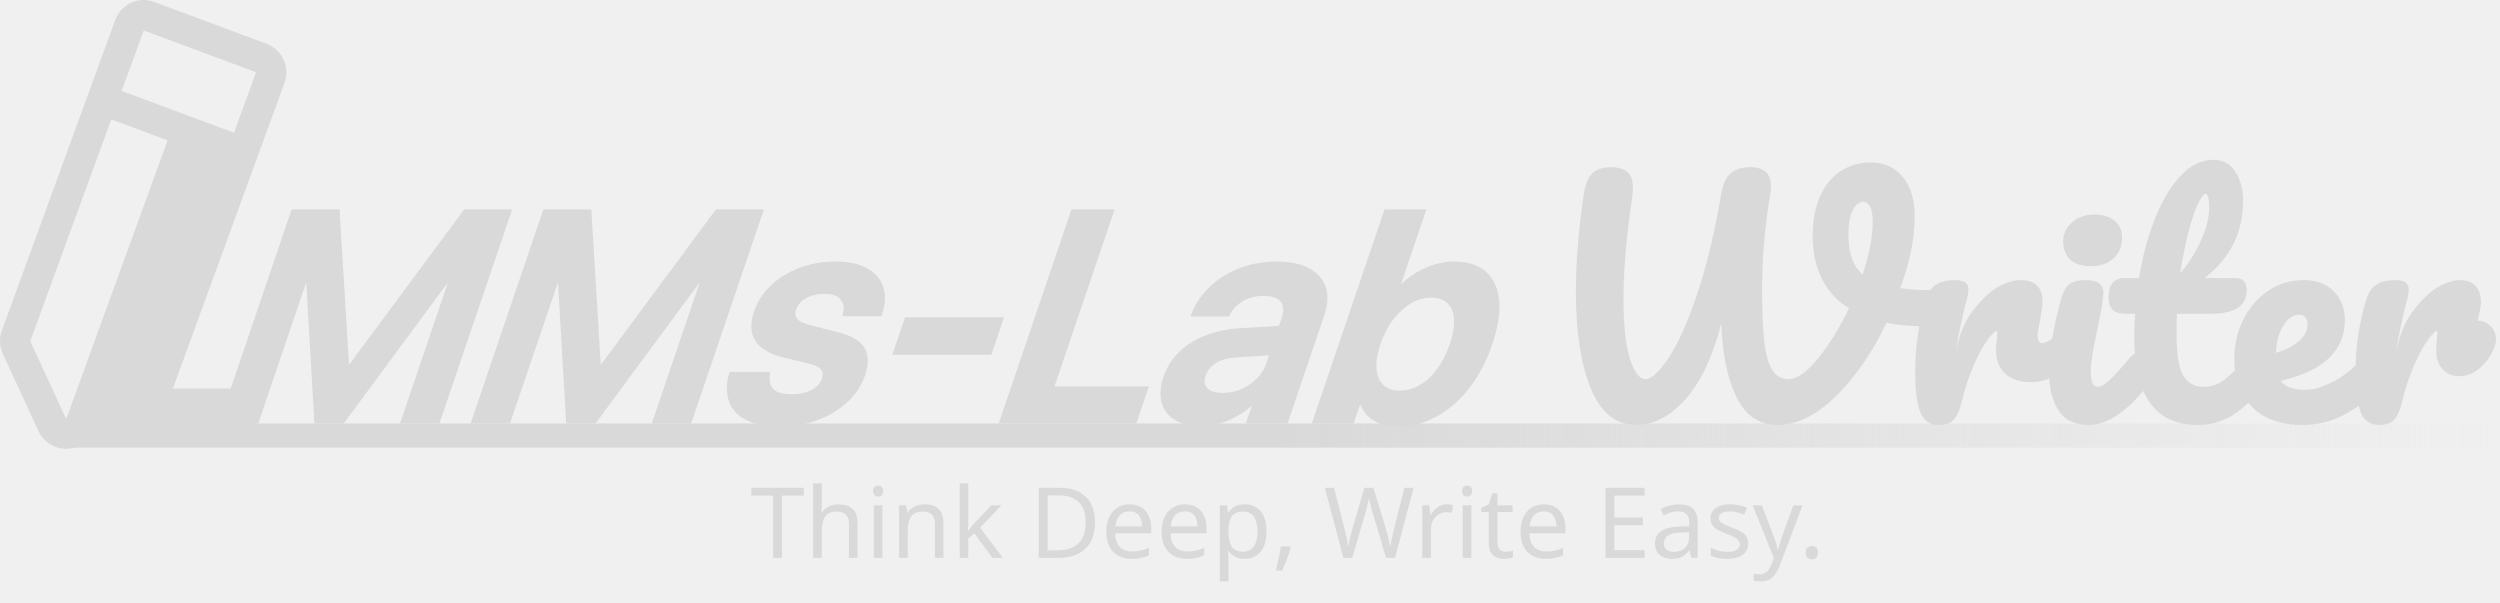
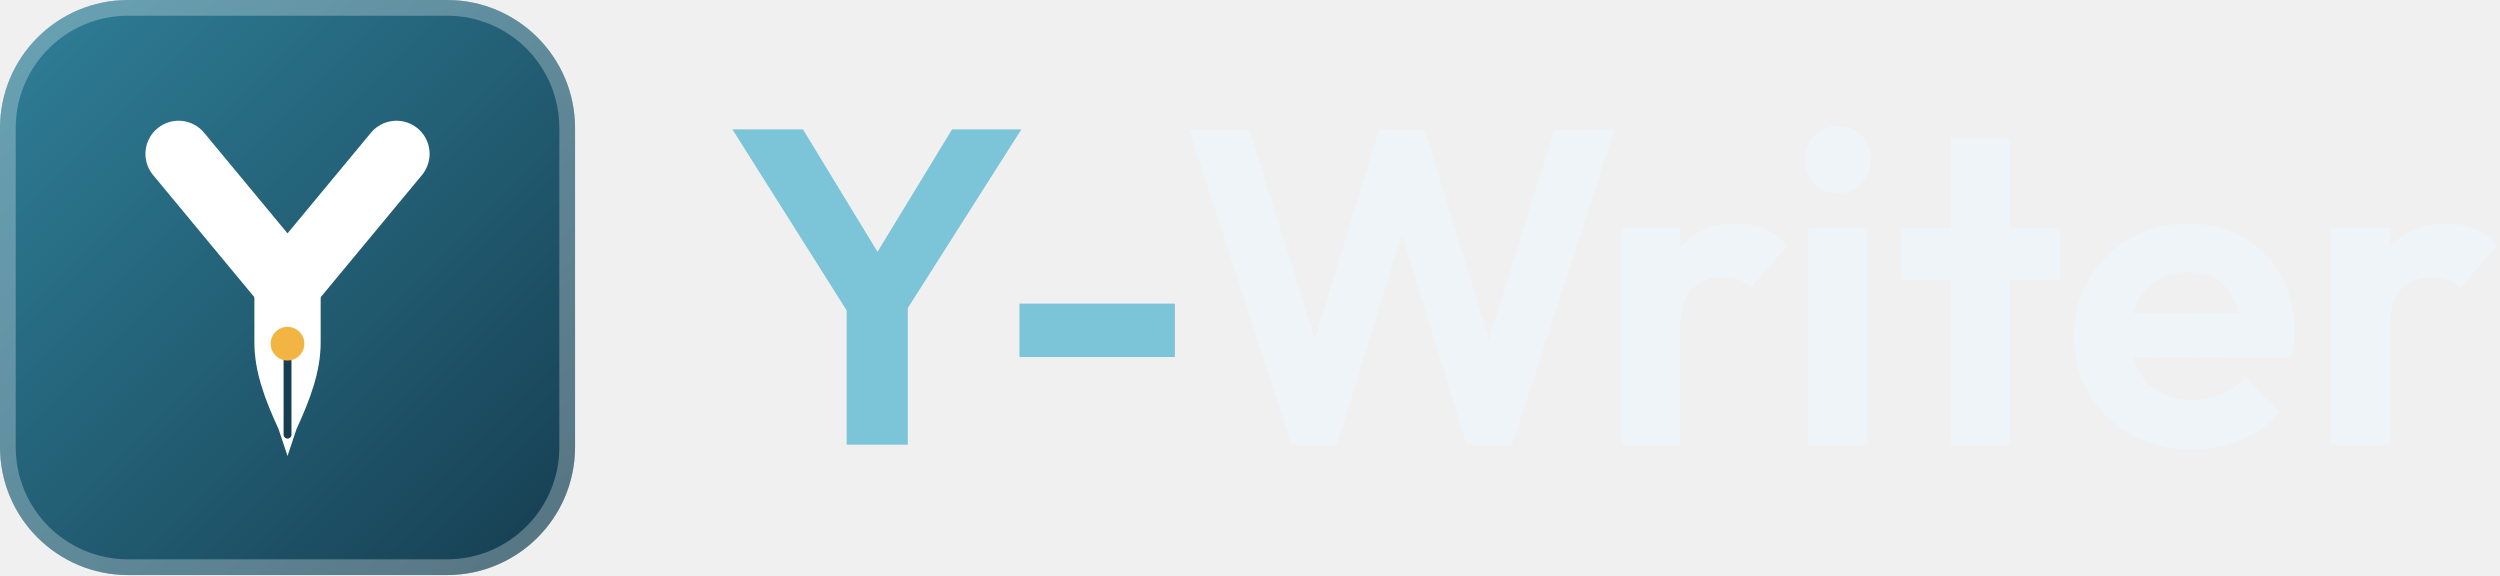
- <svg xmlns="http://www.w3.org/2000/svg" width="1860.413" height="448.514" xml:space="preserve" overflow="hidden" version="1.1" id="svg13">
-   <defs id="defs4">
-     <clipPath id="clip0">
-       <rect x="1161" y="1774" width="2609" height="766" id="rect1" />
-     </clipPath>
-     <linearGradient x1="1357" y1="2099" x2="3175" y2="2099" gradientUnits="userSpaceOnUse" spreadMethod="reflect" id="fill3">
-       <stop offset="0" stop-color="#D9D9D9" id="stop2" />
-       <stop offset="0.5" stop-color="#D9D9D9" id="stop3" />
-       <stop offset="1" stop-color="#D9D9D9" stop-opacity="0" id="stop4" />
-     </linearGradient>
-   </defs>
-   <g clip-path="url(#clip0)" transform="translate(-1314.587,-1774.848)" id="g13">
-     <path d="m 1512.89,1807.41 -83.58,-31.14 c -11.69,-4.35 -24.63,1.61 -28.91,13.33 0,0 -0.01,0 -0.01,0 l -84.41,231.22 c -2.08,5.62 -1.82,11.86 0.71,17.31 l 26.5,57.46 c 5.24,11.37 18.64,16.36 29.93,11.15 l 57.1,-26.33 c 5.43,-2.48 9.63,-7.05 11.66,-12.69 l 84.43,-231.21 c 4.28,-11.71 -1.73,-24.74 -13.42,-29.09 z m -92.16,252.43 -57.1,26.33 -26.5,-57.47 60.25,-165 83.6,31.14 z m 67.98,-186.22 -83.59,-31.12 16.44,-45 83.58,31.12 z" fill="#d9d9d9" fill-rule="evenodd" id="path4" />
-     <path d="m 13.643,0 h 29.326 l 37.492,-110.322 H 93.244 L 75.774,-155.01 84.776,0 h 21.832 l 114.401,-155.01 -47.843,44.688 h 12.783 L 148.457,0 h 29.326 l 54.139,-159.307 h -35.729 l -87.747,118.487 h 2.237 L 103.469,-159.307 H 67.781 Z M 200.986,0 h 29.326 l 37.492,-110.322 h 12.784 L 263.118,-155.01 272.12,0 h 21.832 l 114.4,-155.01 -47.843,44.688 h 12.784 L 335.801,0 h 29.326 l 54.139,-159.307 h -35.73 l -87.747,118.487 h 2.238 l -7.214,-118.487 h -35.688 z m 230.513,2.256 c 9.656,0 18.766,-1.55 27.329,-4.651 8.563,-3.101 15.998,-7.531 22.304,-13.291 6.306,-5.76 10.756,-12.455 13.349,-20.085 l 0.037,-0.107 c 2.985,-8.783 2.676,-15.814 -0.925,-21.094 -3.6,-5.28 -10.54,-9.058 -20.819,-11.334 l -18.485,-4.753 c -3.807,-0.979 -6.562,-2.019 -8.265,-3.121 -1.703,-1.102 -2.751,-2.341 -3.145,-3.72 -0.393,-1.378 -0.286,-2.961 0.322,-4.747 l 0.037,-0.107 c 0.792,-2.332 2.119,-4.359 3.982,-6.082 1.862,-1.723 4.25,-3.091 7.164,-4.106 2.913,-1.014 6.182,-1.522 9.806,-1.522 5.69,0 9.673,1.316 11.949,3.947 2.276,2.631 2.983,5.953 2.122,9.964 l -0.59,2.739 h 29.092 l 1.064,-3.575 c 2.041,-6.886 2.061,-13.137 0.062,-18.753 -2,-5.616 -5.982,-10.084 -11.947,-13.404 -5.964,-3.32 -13.823,-4.98 -23.574,-4.98 -9.363,0 -18.171,1.539 -26.424,4.616 -8.253,3.078 -15.35,7.404 -21.29,12.977 -5.941,5.574 -10.169,12.063 -12.684,19.467 l -0.037,0.107 c -2.06,6.06 -2.558,11.388 -1.494,15.982 1.064,4.594 3.643,8.396 7.736,11.406 4.093,3.01 9.169,5.263 15.227,6.758 l 17.871,4.283 c 5.694,1.413 9.205,3.011 10.533,4.793 1.327,1.782 1.531,4.025 0.612,6.73 l -0.036,0.107 c -0.776,2.285 -2.156,4.289 -4.14,6.013 -1.983,1.724 -4.522,3.068 -7.616,4.033 -3.094,0.965 -6.708,1.448 -10.843,1.448 -6.335,0 -10.754,-1.201 -13.256,-3.603 -2.502,-2.402 -3.449,-5.817 -2.84,-10.245 l 0.321,-2.696 h -30.272 l -1.042,3.384 c -1.612,7.418 -1.276,13.947 1.009,19.588 2.285,5.641 6.581,9.99 12.887,13.048 6.307,3.058 14.609,4.586 24.909,4.586 z" fill="#d9d9d9" transform="translate(1463.8,2090)" id="path5" />
-     <path d="m 30.698,-51.133 h 73.692 l 9.492,-27.93 H 40.189 Z" fill="#d9d9d9" transform="translate(1947.91,2090)" id="path6" />
-     <path d="M 13.643,0 H 116.016 l 9.382,-27.607 H 55.144 L 99.901,-159.307 H 67.781 Z M 164.091,1.934 c 5.319,0 10.576,-0.828 15.771,-2.485 5.196,-1.657 10.157,-4.05 14.883,-7.179 4.727,-3.129 8.591,-6.389 11.592,-9.78 h -2.874 L 197.513,0 h 31.045 l 27.344,-80.459 c 2.728,-8.03 3.073,-15.064 1.036,-21.102 -2.037,-6.038 -6.154,-10.708 -12.352,-14.012 -6.197,-3.303 -14.214,-4.954 -24.051,-4.954 -9.874,0 -19.02,1.614 -27.438,4.842 -8.418,3.228 -15.665,7.66 -21.74,13.295 -6.074,5.635 -10.632,12.03 -13.672,19.185 l -1.333,3.605 h 28.668 l 1.486,-2.645 c 2.074,-3.704 5.204,-6.749 9.389,-9.136 4.185,-2.387 9.179,-3.58 14.984,-3.58 6.208,0 10.41,1.473 12.607,4.418 2.198,2.945 2.435,6.951 0.713,12.018 l -11.608,34.16 c -1.383,4.067 -3.707,7.734 -6.971,10.998 -3.264,3.265 -7.069,5.846 -11.414,7.745 -4.345,1.899 -8.934,2.848 -13.768,2.848 -5.363,0 -9.176,-1.154 -11.44,-3.463 -2.263,-2.308 -2.718,-5.451 -1.367,-9.428 l 0.037,-0.107 c 1.3,-3.826 3.876,-6.921 7.728,-9.284 3.851,-2.364 9.071,-3.756 15.658,-4.177 l 42.219,-2.571 7.439,-21.887 -46.821,2.719 c -9.646,0.591 -18.34,2.365 -26.084,5.322 -7.744,2.958 -14.315,7.023 -19.714,12.196 -5.398,5.173 -9.331,11.389 -11.799,18.649 l -0.072,0.215 c -2.436,7.165 -2.896,13.514 -1.38,19.046 1.517,5.533 4.795,9.829 9.835,12.888 5.041,3.059 11.512,4.589 19.414,4.589 z m 146.63,0.322 c 10.159,0 19.794,-2.501 28.904,-7.504 9.111,-5.003 17.225,-12.119 24.343,-21.348 7.118,-9.229 12.789,-20.057 17.013,-32.486 l 0.035,-0.107 c 4.244,-12.483 5.918,-23.312 5.024,-32.487 -0.894,-9.175 -4.192,-16.277 -9.894,-21.307 -5.703,-5.029 -13.53,-7.544 -23.482,-7.544 -5.594,0 -11.139,0.931 -16.635,2.793 -5.496,1.862 -10.683,4.514 -15.561,7.957 -4.878,3.443 -8.965,7.165 -12.262,11.164 h 3.065 l 20.625,-60.694 H 300.744 L 246.605,0 h 31.152 l 6.571,-19.336 h -3.088 c 0.6,3.934 2.15,7.595 4.652,10.981 2.501,3.387 5.828,6.002 9.98,7.845 4.152,1.844 9.101,2.765 14.849,2.765 z m 1.141,-26.748 c -5.022,0 -9,-1.377 -11.933,-4.131 -2.934,-2.754 -4.646,-6.716 -5.139,-11.886 -0.492,-5.17 0.488,-11.36 2.939,-18.572 l 0.035,-0.107 c 2.442,-7.184 5.683,-13.352 9.725,-18.504 4.041,-5.152 8.444,-9.103 13.208,-11.853 4.765,-2.75 9.657,-4.125 14.675,-4.125 5.222,0 9.278,1.365 12.167,4.096 2.888,2.73 4.524,6.665 4.908,11.805 0.384,5.139 -0.656,11.334 -3.12,18.582 l -0.035,0.107 c -2.458,7.228 -5.614,13.438 -9.469,18.631 -3.854,5.193 -8.164,9.151 -12.928,11.874 -4.764,2.723 -9.775,4.085 -15.033,4.085 z" fill="#d9d9d9" transform="translate(2044.16,2090)" id="path7" />
-     <path d="m 292.16,-99.22 c 3.992,0 6.97,0.935 8.934,2.805 1.964,1.87 2.946,4.235 2.946,7.095 0,4.315 -1.319,8.175 -3.958,11.581 -2.639,3.405 -6.746,5.192 -12.322,5.359 -11.759,0.147 -21.762,-0.733 -30.009,-2.64 -9.905,21.29 -22.222,39.299 -36.95,54.027 C 206.072,-6.264 191.359,1.1 176.66,1.1 c -13.849,0 -24.128,-7.129 -30.838,-21.388 -6.71,-14.259 -10.362,-32.356 -10.955,-54.292 -6.353,24.812 -15.223,43.628 -26.612,56.449 C 96.867,-5.31 84.615,1.1 71.5,1.1 56.412,1.1 45.16,-7.942 37.744,-26.025 30.328,-44.109 26.62,-68.14 26.62,-98.12 c 0,-21.746 1.927,-45.661 5.782,-71.747 1.038,-7.428 3.096,-12.763 6.174,-16.007 3.078,-3.244 7.893,-4.866 14.444,-4.866 4.927,0 8.835,1.138 11.725,3.415 2.89,2.277 4.335,6.272 4.335,11.985 0,0.958 -0.168,3.127 -0.505,6.507 -4.356,29.767 -6.535,55.171 -6.535,76.213 0,19.479 1.596,34.286 4.788,44.419 C 70.021,-38.067 73.925,-33 78.54,-33 c 4.299,0 9.95,-5.199 16.952,-15.598 7.002,-10.398 14.068,-26.11 21.197,-47.135 7.13,-21.025 13.187,-46.197 18.171,-75.516 1.249,-7.185 3.657,-12.229 7.226,-15.134 3.568,-2.905 8.346,-4.357 14.334,-4.357 5.133,0 8.983,1.195 11.55,3.585 2.567,2.391 3.85,5.815 3.85,10.275 0,2.461 -0.147,4.353 -0.44,5.675 -4.107,23.909 -6.16,47.758 -6.16,71.545 0,16.337 0.537,29.233 1.61,38.686 1.074,9.453 3.044,16.479 5.91,21.077 2.865,4.598 6.885,6.897 12.06,6.897 6.297,0 13.63,-5.141 21.997,-15.424 8.366,-10.283 16.068,-22.741 23.103,-37.376 -8.601,-5.113 -15.261,-12.274 -19.98,-21.483 -4.72,-9.209 -7.08,-19.794 -7.08,-31.757 0,-11.869 1.861,-21.943 5.582,-30.222 3.722,-8.28 8.883,-14.516 15.483,-18.709 6.6,-4.193 13.952,-6.289 22.055,-6.289 10.106,0 18.096,3.603 23.97,10.809 5.873,7.206 8.81,16.877 8.81,29.011 0,16.819 -3.593,34.722 -10.78,53.711 6.144,1.006 14.211,1.509 24.2,1.509 z m -62.7,-41.36 c 0,13.766 3.507,23.666 10.522,29.7 5.012,-15.196 7.518,-28.029 7.518,-38.5 0,-5.752 -0.657,-9.793 -1.971,-12.124 -1.315,-2.331 -2.931,-3.496 -4.849,-3.496 -3.085,0 -5.726,2.036 -7.923,6.107 -2.198,4.071 -3.297,10.175 -3.297,18.313 z M 296.505,1.1 c -6.593,0 -11.138,-3.222 -13.635,-9.665 -2.497,-6.443 -3.745,-16.275 -3.745,-29.495 0,-19.314 2.736,-37.618 8.209,-54.911 1.448,-4.659 3.878,-8.112 7.291,-10.359 3.412,-2.246 8.072,-3.37 13.98,-3.37 3.36,0 5.886,0.529 7.58,1.588 1.693,1.059 2.54,2.95 2.54,5.672 0,2.48 -1.1,7.496 -3.3,15.049 -1.577,7.013 -2.785,12.62 -3.625,16.821 -0.84,4.202 -1.538,8.685 -2.095,13.449 2.042,-11.717 6.147,-21.639 12.317,-29.764 6.169,-8.125 12.295,-13.959 18.38,-17.502 6.084,-3.543 11.765,-5.314 17.043,-5.314 11,0 16.5,5.427 16.5,16.28 0,1.927 -0.706,6.811 -2.118,14.651 -1.081,5.408 -1.622,8.812 -1.622,10.209 0,3.813 1.1,5.72 3.3,5.72 3.444,0 8.197,-3.031 14.259,-9.092 2.298,-2.299 4.805,-3.448 7.521,-3.448 2.718,0 4.791,1.094 6.218,3.283 1.428,2.189 2.142,4.834 2.142,7.937 0,6.025 -1.673,10.794 -5.019,14.307 -4.26,4.411 -9.267,8.19 -15.02,11.335 -5.753,3.145 -11.907,4.718 -18.461,4.718 -8.385,0 -14.808,-2.19 -19.269,-6.571 -4.461,-4.38 -6.691,-10.257 -6.691,-17.629 0,-2.333 0.221,-4.606 0.663,-6.82 0.291,-2.901 0.437,-4.808 0.437,-5.72 0,-0.88 -0.073,-1.32 -0.22,-1.32 -1.467,0 -3.863,2.274 -7.19,6.822 -3.326,4.548 -6.714,10.775 -10.163,18.681 -3.449,7.906 -6.312,16.489 -8.59,25.747 -1.613,6.889 -3.647,11.729 -6.101,14.522 C 305.566,-0.296 301.728,1.1 296.505,1.1 Z m 113.46,-118.14 c -6.749,0 -11.882,-1.634 -15.401,-4.902 -3.519,-3.268 -5.279,-7.794 -5.279,-13.578 0,-5.692 2.239,-10.452 6.717,-14.279 4.478,-3.827 10.013,-5.741 16.603,-5.741 5.952,0 10.85,1.504 14.694,4.513 3.844,3.009 5.766,7.225 5.766,12.647 0,6.511 -2.134,11.695 -6.402,15.553 -4.268,3.858 -9.834,5.787 -16.698,5.787 z M 408.205,1.1 c -10.344,0 -17.844,-3.629 -22.498,-10.888 -4.654,-7.259 -6.982,-16.683 -6.982,-28.272 0,-6.806 0.845,-15.386 2.534,-25.738 1.689,-10.353 3.945,-20.313 6.768,-29.88 1.272,-4.524 3.207,-7.825 5.806,-9.903 2.599,-2.079 6.583,-3.118 11.952,-3.118 8.947,0 13.42,3.153 13.42,9.46 0,3.768 -1.416,12.435 -4.248,26.001 -3.475,15.927 -5.212,26.693 -5.212,32.299 0,4.143 0.454,7.122 1.362,8.938 0.907,1.815 2.287,2.723 4.138,2.723 2.033,0 4.891,-1.704 8.573,-5.113 3.683,-3.409 8.76,-8.996 15.232,-16.763 2.333,-2.723 4.958,-4.084 7.875,-4.084 2.746,0 4.825,1.131 6.239,3.393 1.414,2.262 2.121,5.091 2.121,8.487 0,6.405 -1.544,11.396 -4.633,14.974 C 435.66,-8.062 421.511,1.1 408.205,1.1 Z m 125.487,-54.34 c 2.746,0 4.826,1.131 6.24,3.393 1.413,2.262 2.12,5.091 2.12,8.487 0,6.405 -1.546,11.4 -4.64,14.984 -6.49,7.998 -13.605,14.577 -21.344,19.736 C 508.329,-1.48 499.391,1.1 489.252,1.1 c -31.386,0 -47.08,-21.78 -47.08,-65.34 0,-6.536 0.22,-12.329 0.66,-17.38 h -6.38 c -5.062,0 -8.564,-1.018 -10.506,-3.053 -1.942,-2.035 -2.914,-5.124 -2.914,-9.268 0,-9.533 4.034,-14.3 12.1,-14.3 h 10.605 c 2.324,-15.047 6.096,-29.357 11.316,-42.929 5.221,-13.573 11.607,-24.477 19.158,-32.715 7.551,-8.237 15.858,-12.356 24.921,-12.356 6.974,0 12.384,2.965 16.231,8.896 3.846,5.931 5.769,13.159 5.769,21.684 0,23.386 -9.533,42.526 -28.6,57.42 h 22.44 c 2.986,0 5.2,0.72 6.64,2.16 1.44,1.441 2.16,3.801 2.16,7.08 0,11.587 -9.02,17.38 -27.06,17.38 h -24.756 c -0.216,5.353 -0.324,10.34 -0.324,14.96 0,14.946 1.649,25.246 4.947,30.9 3.298,5.654 8.396,8.48 15.293,8.48 5.757,0 10.928,-1.806 15.512,-5.418 4.585,-3.612 10.146,-9.195 16.684,-16.751 2.166,-2.528 4.707,-3.792 7.624,-3.792 z m -38.5,-117.7 c -1.29,0 -3.172,2.508 -5.646,7.523 -2.473,5.015 -4.911,12.362 -7.313,22.041 -2.402,9.679 -4.388,19.551 -5.961,29.616 5.927,-6.744 11.002,-14.663 15.225,-23.757 4.224,-9.093 6.335,-17.307 6.335,-24.643 0,-7.187 -0.88,-10.78 -2.64,-10.78 z m 125.011,117.7 c 2.745,0 4.825,1.131 6.239,3.393 1.414,2.262 2.121,5.091 2.121,8.487 0,6.405 -1.542,11.394 -4.627,14.967 -5.642,6.861 -13.555,13.159 -23.738,18.892 C 590.015,-1.767 579.083,1.1 567.403,1.1 c -16.012,0 -28.485,-4.39 -37.419,-13.171 -8.934,-8.78 -13.401,-20.744 -13.401,-35.889 0,-10.416 2.188,-20.114 6.565,-29.095 4.378,-8.981 10.532,-16.167 18.463,-21.558 7.932,-5.391 16.896,-8.087 26.892,-8.087 9.118,0 16.458,2.741 22.019,8.223 5.561,5.482 8.341,12.787 8.341,21.918 0,10.739 -3.812,19.92 -11.437,27.545 -7.624,7.624 -19.725,13.388 -36.303,17.291 3.103,4.43 9.336,6.645 18.7,6.645 6.19,0 13.352,-2.228 21.486,-6.684 8.134,-4.456 15.136,-10.248 21.005,-17.375 2.342,-2.734 4.972,-4.101 7.889,-4.101 z m -55.44,-27.72 c -4.588,0 -8.595,2.889 -12.021,8.668 -3.426,5.778 -5.139,12.936 -5.139,21.472 v -1.76 c 6.462,-1.774 12.001,-4.562 16.617,-8.363 4.615,-3.802 6.923,-8.127 6.923,-12.977 0,-2.179 -0.574,-3.897 -1.721,-5.154 -1.147,-1.257 -2.7,-1.885 -4.659,-1.885 z m 132.71,4.4 c 3.866,0 7.143,1.343 9.83,4.03 2.687,2.687 4.03,5.963 4.03,9.829 0,2.17 -0.478,4.45 -1.433,6.841 -2.539,5.871 -6.101,10.782 -10.684,14.733 -4.583,3.951 -9.711,5.926 -15.383,5.926 -4.737,0 -8.744,-1.681 -12.022,-5.043 -3.279,-3.362 -4.918,-7.841 -4.918,-13.437 0,-2.89 0.155,-6.036 0.464,-9.439 0.278,-2.214 0.416,-3.687 0.416,-4.421 0,-0.58 -0.065,-0.945 -0.196,-1.095 -0.13,-0.15 -0.212,-0.225 -0.244,-0.225 -1.288,0 -3.574,2.292 -6.859,6.877 -3.285,4.585 -6.644,10.812 -10.077,18.681 -3.433,7.87 -6.276,16.38 -8.529,25.53 -1.634,7.136 -3.642,12.066 -6.024,14.788 -2.382,2.723 -6.259,4.084 -11.631,4.084 -6.593,0 -11.138,-3.222 -13.635,-9.665 -2.496,-6.443 -3.745,-16.275 -3.745,-29.495 0,-19.314 2.737,-37.618 8.209,-54.911 1.448,-4.659 3.879,-8.112 7.291,-10.359 3.412,-2.246 8.072,-3.37 13.98,-3.37 3.36,0 5.886,0.529 7.58,1.588 1.694,1.059 2.54,2.95 2.54,5.672 0,2.48 -1.1,7.496 -3.3,15.049 -1.576,7.013 -2.785,12.62 -3.625,16.821 -0.839,4.202 -1.538,8.685 -2.095,13.449 2.042,-11.717 6.147,-21.638 12.315,-29.762 6.168,-8.124 12.257,-13.958 18.267,-17.502 6.01,-3.544 11.583,-5.316 16.718,-5.316 4.9,0 8.691,1.428 11.375,4.283 2.683,2.856 4.025,6.854 4.025,11.997 0,2.888 -0.806,7.508 -2.42,13.86 z" fill="#d9d9d9" transform="translate(2460.68,2090)" id="path9" />
-     <text fill="#d9d9d9" font-family="Pacifico, Pacifico_MSFontService, sans-serif" font-weight="700" font-size="220px" transform="translate(3165.36,2090)" id="text10"> </text>
-     <text fill="#d9d9d9" font-family="Pacifico, Pacifico_MSFontService, sans-serif" font-weight="400" font-size="73px" transform="translate(1872.93,2190)" id="text11">Think Deep, Write Easy.</text>
-     <text fill="#d9d9d9" font-family="Pacifico, Pacifico_MSFontService, sans-serif" font-weight="400" font-size="73px" transform="translate(2649.24,2190)" id="text12"> </text>
-     <path d="m 1357,2093 c 0,-1.66 1.34,-3 3,-3 h 1812 c 1.66,0 3,1.34 3,3 v 12 c 0,1.66 -1.34,3 -3,3 H 1360 c -1.66,0 -3,-1.34 -3,-3 z" fill="url(#fill3)" fill-rule="evenodd" id="path12" style="fill:url(#fill3)" />
-     <path d="m 1440.92,1874.84 42.27,15.37 -77.21,212.29 -42.27,-15.37 z" fill="#d9d9d9" fill-rule="evenodd" id="path13" />
-     <rect x="1381" y="2064" width="124" height="35" fill="#d9d9d9" id="rect13" />
+ <svg xmlns="http://www.w3.org/2000/svg" viewBox="0 0 521.7 120" width="521.7" height="120" role="img" aria-label="Y-Writer">
+   <g transform="scale(0.11719)">
+     <defs>
+       <linearGradient id="yw-bg" x1="0" y1="0" x2="1" y2="1">
+         <stop offset="0" stop-color="#2f8099" />
+         <stop offset="1" stop-color="#163d50" />
+       </linearGradient>
+     </defs>
+     <rect width="1024" height="1024" rx="228" fill="url(#yw-bg)" />
+     <rect x="14" y="14" width="996" height="996" rx="214" fill="none" stroke="#ffffff" stroke-opacity="0.28" stroke-width="28" />
+     <g transform="translate(0 22)">
+       <g fill="none" stroke="#fff" stroke-width="118" stroke-linecap="round" stroke-linejoin="round">
+         <path d="M318 252 L512 486 L706 252" />
+       </g>
+       <path fill="#fff" d="M453 470 H571 V588 C571 640 552 690 528 742 L512 790 L496 742 C472 690 453 640 453 588 Z" />
+       <path stroke="#163d50" stroke-width="14" stroke-linecap="round" d="M512 612 V752" />
+       <circle cx="512" cy="590" r="30" fill="#f2b544" />
+     </g>
+   </g>
+   <g transform="translate(151.2 92.8)">
+     <path fill="#7cc4d8" d="M27.144 -25.389 1.638 -65.801H16.357L36.106 -33.368H27.729L47.479 -65.801H61.94L36.247 -25.389ZM25.483 0.0V-32.152H38.236V0.0Z" />
+     <path fill="#7cc4d8" d="M61.542 -18.299V-29.437H93.974V-18.299Z" />
+     <path fill="#eef4f7" d="M118.31 0.0 96.923 -65.801H109.512L125.354 -15.14H121.095L136.609 -65.801H146.086L161.6 -15.14H157.365L173.207 -65.801H185.749L164.362 0.0H154.861L139.277 -50.567H143.395L127.811 0.0Z" />
+     <path fill="#eef4f7" d="M187.153 0.0V-45.209H199.462V0.0ZM199.462 -24.968 194.665 -28.197Q195.554 -36.457 199.578 -41.301Q203.603 -46.145 211.138 -46.145Q214.461 -46.145 217.07 -45.045Q219.679 -43.945 221.785 -41.558L214.157 -32.713Q213.08 -33.883 211.639 -34.433Q210.197 -34.983 208.307 -34.983Q204.376 -34.983 201.919 -32.532Q199.462 -30.081 199.462 -24.968Z" />
+     <path fill="#eef4f7" d="M226.138 0.0V-45.209H238.446V0.0ZM232.292 -52.463Q229.32 -52.463 227.354 -54.487Q225.389 -56.511 225.389 -59.483Q225.389 -62.455 227.354 -64.479Q229.32 -66.503 232.292 -66.503Q235.357 -66.503 237.276 -64.479Q239.195 -62.455 239.195 -59.483Q239.195 -56.511 237.276 -54.487Q235.357 -52.463 232.292 -52.463Z" />
+     <path fill="#eef4f7" d="M255.949 0.0V-63.976H268.258V0.0ZM245.419 -34.445V-45.209H278.788V-34.445Z" />
+     <path fill="#eef4f7" d="M306.236 0.983Q299.169 0.983 293.611 -2.059Q288.054 -5.101 284.848 -10.472Q281.642 -15.842 281.642 -22.604Q281.642 -29.344 284.79 -34.667Q287.937 -39.991 293.354 -43.091Q298.771 -46.192 305.44 -46.192Q311.945 -46.192 316.941 -43.278Q321.937 -40.365 324.792 -35.264Q327.647 -30.163 327.647 -23.634Q327.647 -22.441 327.506 -21.177Q327.366 -19.913 327.038 -18.346L288.99 -18.275V-27.401L321.329 -27.472L316.321 -23.704Q316.181 -27.729 314.905 -30.432Q313.63 -33.134 311.255 -34.562Q308.88 -35.989 305.393 -35.989Q301.743 -35.989 299.052 -34.375Q296.361 -32.76 294.899 -29.823Q293.436 -26.887 293.436 -22.792Q293.436 -18.673 294.992 -15.643Q296.548 -12.613 299.426 -10.986Q302.305 -9.36 306.166 -9.36Q309.582 -9.36 312.413 -10.542Q315.245 -11.723 317.304 -14.063L324.511 -6.809Q321.188 -2.948 316.462 -0.983Q311.735 0.983 306.236 0.983Z" />
+     <path fill="#eef4f7" d="M335.228 0.0V-45.209H347.537V0.0ZM347.537 -24.968 342.74 -28.197Q343.629 -36.457 347.654 -41.301Q351.678 -46.145 359.213 -46.145Q362.536 -46.145 365.145 -45.045Q367.754 -43.945 369.86 -41.558L362.232 -32.713Q361.156 -33.883 359.714 -34.433Q358.272 -34.983 356.382 -34.983Q352.451 -34.983 349.994 -32.532Q347.537 -30.081 347.537 -24.968Z" />
  </g>
</svg>
